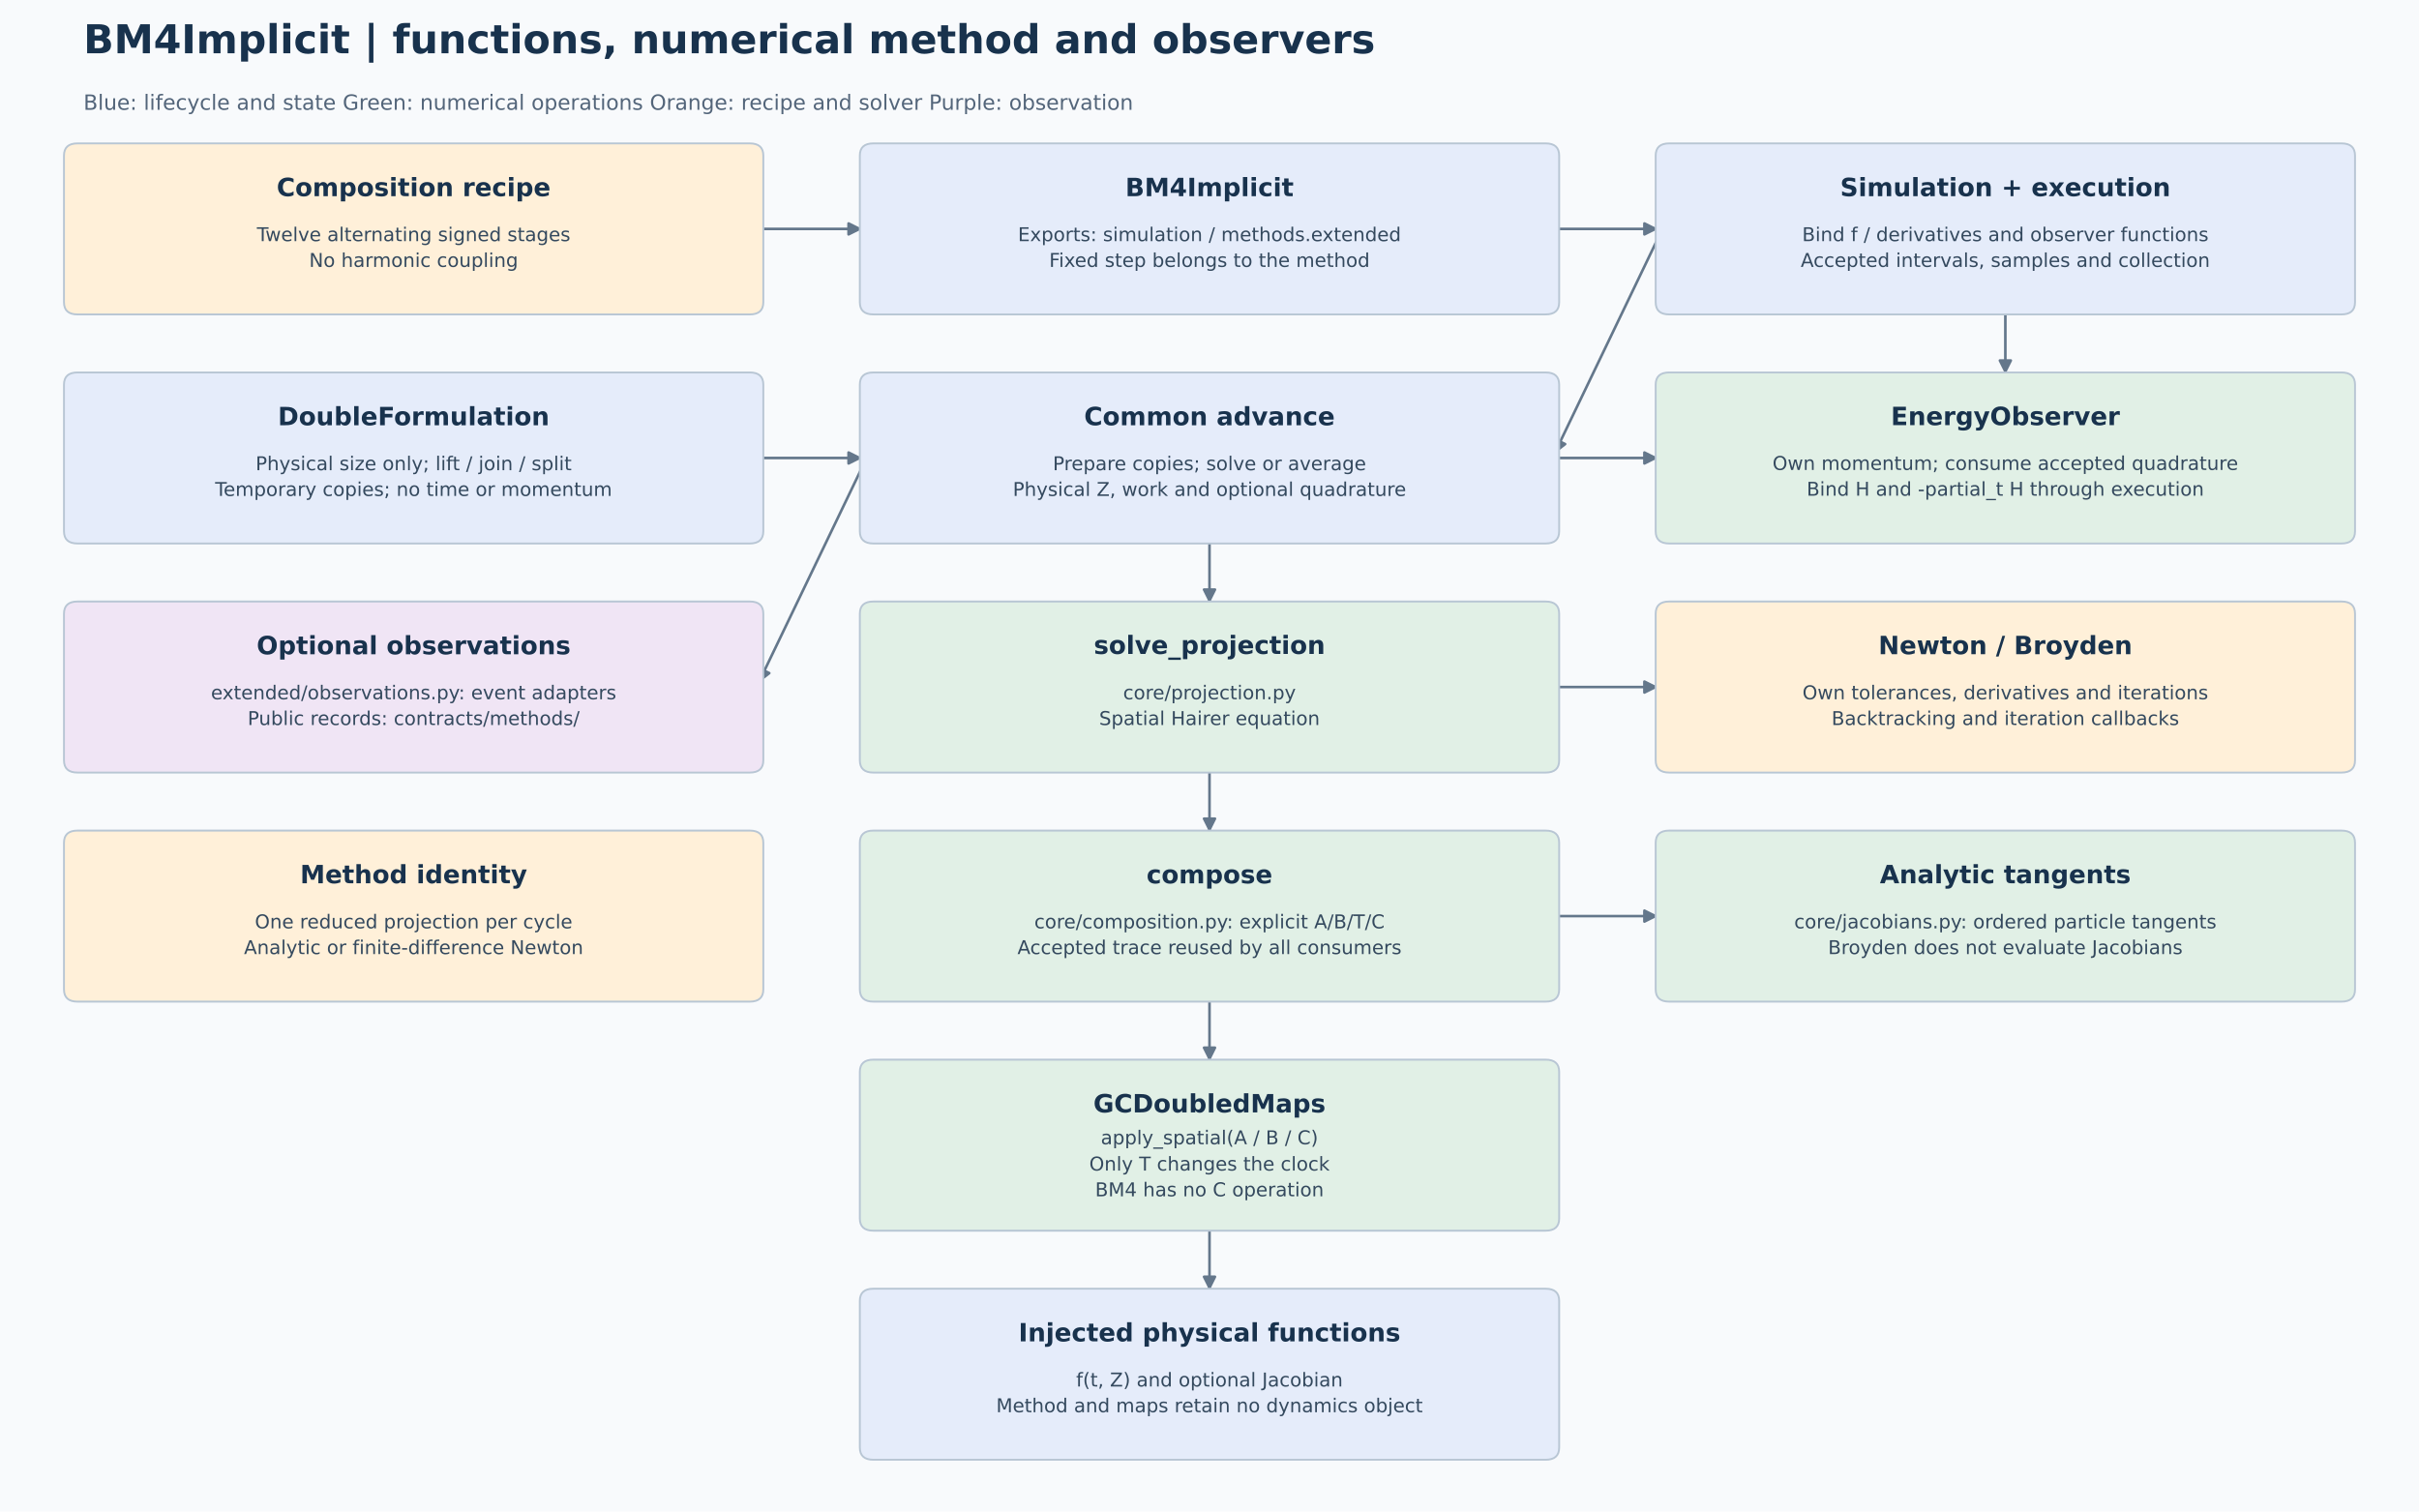
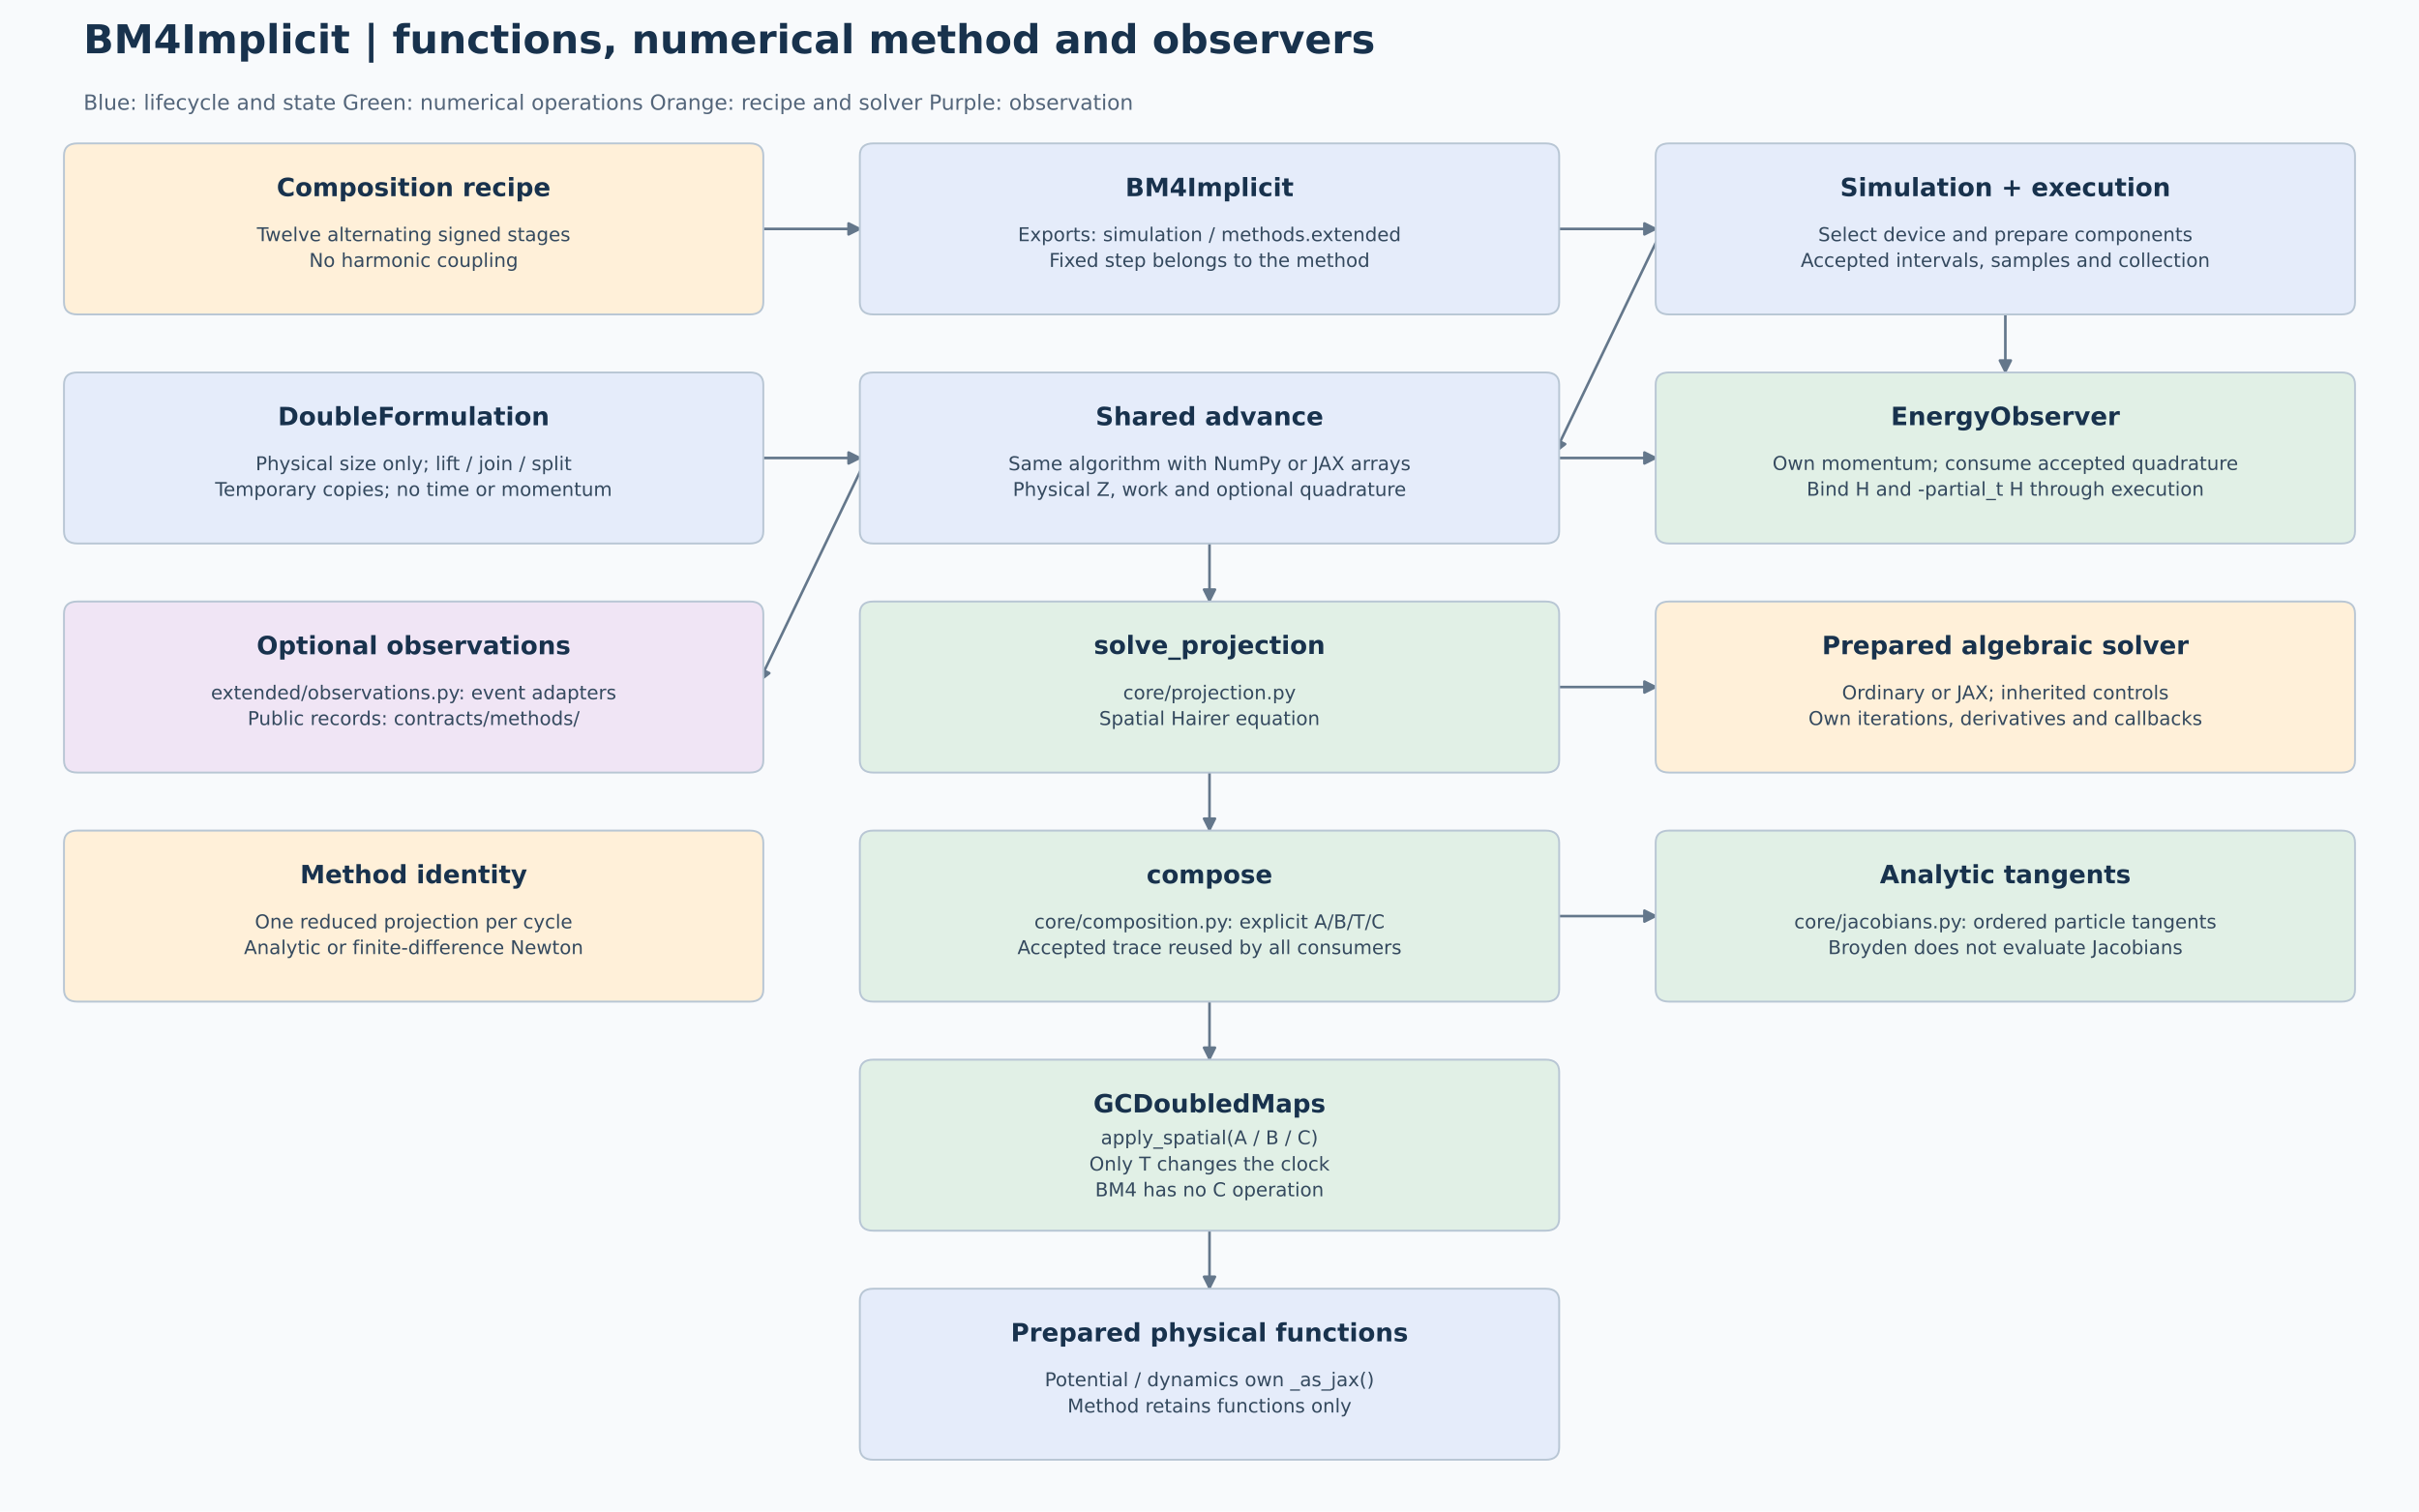
<svg xmlns="http://www.w3.org/2000/svg" width="1152pt" height="720pt" viewBox="0 0 1152 720" version="1.1">
  <defs>
    <style type="text/css">*{stroke-linejoin: round; stroke-linecap: butt}</style>
  </defs>
  <g id="figure_1">
    <g id="patch_1">
      <path d="M 0 720 L 1152 720 L 1152 0 L 0 0 z " style="fill: #f8fafc" />
    </g>
    <g id="axes_1">
      <g id="patch_2">
        <path d="M 362.288 109.039 Q 386.497 109.039 409.309 109.039 " clip-path="url(#pb098db616b)" style="fill: none; stroke: #64778b; stroke-width: 1.25; stroke-linecap: round" />
        <path d="M 404.109 106.439 L 409.309 109.039 L 404.109 111.639 z " clip-path="url(#pb098db616b)" style="fill: #64778b; stroke: #64778b; stroke-width: 1.25; stroke-linecap: round" />
      </g>
      <g id="patch_3">
        <path d="M 741.296 109.039 Q 765.505 109.039 788.317 109.039 " clip-path="url(#pb098db616b)" style="fill: none; stroke: #64778b; stroke-width: 1.25; stroke-linecap: round" />
        <path d="M 783.117 106.439 L 788.317 109.039 L 783.117 111.639 z " clip-path="url(#pb098db616b)" style="fill: #64778b; stroke: #64778b; stroke-width: 1.25; stroke-linecap: round" />
      </g>
      <g id="patch_4">
        <path d="M 790.847 110.841 Q 765.505 163.594 740.768 215.088 " clip-path="url(#pb098db616b)" style="fill: none; stroke: #64778b; stroke-width: 1.25; stroke-linecap: round" />
        <path d="M 745.363 211.527 L 740.768 215.088 L 740.676 209.275 z " clip-path="url(#pb098db616b)" style="fill: #64778b; stroke: #64778b; stroke-width: 1.25; stroke-linecap: round" />
      </g>
      <g id="patch_5">
        <path d="M 362.288 218.153 Q 386.497 218.153 409.309 218.153 " clip-path="url(#pb098db616b)" style="fill: none; stroke: #64778b; stroke-width: 1.25; stroke-linecap: round" />
        <path d="M 404.109 215.553 L 409.309 218.153 L 404.109 220.753 z " clip-path="url(#pb098db616b)" style="fill: #64778b; stroke: #64778b; stroke-width: 1.25; stroke-linecap: round" />
      </g>
      <g id="patch_6">
        <path d="M 576 257.976 Q 576 272.707 576 286.041 " clip-path="url(#pb098db616b)" style="fill: none; stroke: #64778b; stroke-width: 1.25; stroke-linecap: round" />
        <path d="M 578.6 280.841 L 576 286.041 L 573.4 280.841 z " clip-path="url(#pb098db616b)" style="fill: #64778b; stroke: #64778b; stroke-width: 1.25; stroke-linecap: round" />
      </g>
      <g id="patch_7">
        <path d="M 955.008 148.863 Q 955.008 163.594 955.008 176.928 " clip-path="url(#pb098db616b)" style="fill: none; stroke: #64778b; stroke-width: 1.25; stroke-linecap: round" />
        <path d="M 957.608 171.728 L 955.008 176.928 L 952.408 171.728 z " clip-path="url(#pb098db616b)" style="fill: #64778b; stroke: #64778b; stroke-width: 1.25; stroke-linecap: round" />
      </g>
      <g id="patch_8">
        <path d="M 741.296 218.153 Q 765.505 218.153 788.317 218.153 " clip-path="url(#pb098db616b)" style="fill: none; stroke: #64778b; stroke-width: 1.25; stroke-linecap: round" />
        <path d="M 783.117 215.553 L 788.317 218.153 L 783.117 220.753 z " clip-path="url(#pb098db616b)" style="fill: #64778b; stroke: #64778b; stroke-width: 1.25; stroke-linecap: round" />
      </g>
      <g id="patch_9">
        <path d="M 411.839 219.954 Q 386.497 272.708 361.76 324.202 " clip-path="url(#pb098db616b)" style="fill: none; stroke: #64778b; stroke-width: 1.25; stroke-linecap: round" />
        <path d="M 366.355 320.64 L 361.76 324.202 L 361.668 318.389 z " clip-path="url(#pb098db616b)" style="fill: #64778b; stroke: #64778b; stroke-width: 1.25; stroke-linecap: round" />
      </g>
      <g id="patch_10">
        <path d="M 576 367.089 Q 576 381.821 576 395.155 " clip-path="url(#pb098db616b)" style="fill: none; stroke: #64778b; stroke-width: 1.25; stroke-linecap: round" />
        <path d="M 578.6 389.955 L 576 395.155 L 573.4 389.955 z " clip-path="url(#pb098db616b)" style="fill: #64778b; stroke: #64778b; stroke-width: 1.25; stroke-linecap: round" />
      </g>
      <g id="patch_11">
        <path d="M 741.296 327.266 Q 765.505 327.266 788.317 327.266 " clip-path="url(#pb098db616b)" style="fill: none; stroke: #64778b; stroke-width: 1.25; stroke-linecap: round" />
        <path d="M 783.117 324.666 L 788.317 327.266 L 783.117 329.866 z " clip-path="url(#pb098db616b)" style="fill: #64778b; stroke: #64778b; stroke-width: 1.25; stroke-linecap: round" />
      </g>
      <g id="patch_12">
        <path d="M 741.296 436.379 Q 765.505 436.379 788.317 436.379 " clip-path="url(#pb098db616b)" style="fill: none; stroke: #64778b; stroke-width: 1.25; stroke-linecap: round" />
        <path d="M 783.117 433.779 L 788.317 436.379 L 783.117 438.979 z " clip-path="url(#pb098db616b)" style="fill: #64778b; stroke: #64778b; stroke-width: 1.25; stroke-linecap: round" />
      </g>
      <g id="patch_13">
        <path d="M 576 476.203 Q 576 490.934 576 504.268 " clip-path="url(#pb098db616b)" style="fill: none; stroke: #64778b; stroke-width: 1.25; stroke-linecap: round" />
        <path d="M 578.6 499.068 L 576 504.268 L 573.4 499.068 z " clip-path="url(#pb098db616b)" style="fill: #64778b; stroke: #64778b; stroke-width: 1.25; stroke-linecap: round" />
      </g>
      <g id="patch_14">
        <path d="M 576 585.316 Q 576 600.048 576 613.382 " clip-path="url(#pb098db616b)" style="fill: none; stroke: #64778b; stroke-width: 1.25; stroke-linecap: round" />
        <path d="M 578.6 608.182 L 576 613.382 L 573.4 608.182 z " clip-path="url(#pb098db616b)" style="fill: #64778b; stroke: #64778b; stroke-width: 1.25; stroke-linecap: round" />
      </g>
      <g id="patch_15">
        <path d="M 36.922 149.775 L 357.062 149.775 Q 363.514 149.775 363.514 143.955 L 363.514 74.123 Q 363.514 68.304 357.062 68.304 L 36.922 68.304 Q 30.47 68.304 30.47 74.123 L 30.47 143.955 Q 30.47 149.775 36.922 149.775 z " clip-path="url(#pb098db616b)" style="fill: #fff0d9; stroke: #b8c6d4; stroke-width: 0.9; stroke-linejoin: miter" />
      </g>
      <g id="patch_16">
        <path d="M 415.93 149.775 L 736.07 149.775 Q 742.522 149.775 742.522 143.955 L 742.522 74.123 Q 742.522 68.304 736.07 68.304 L 415.93 68.304 Q 409.478 68.304 409.478 74.123 L 409.478 143.955 Q 409.478 149.775 415.93 149.775 z " clip-path="url(#pb098db616b)" style="fill: #e5ecfa; stroke: #b8c6d4; stroke-width: 0.9; stroke-linejoin: miter" />
      </g>
      <g id="patch_17">
        <path d="M 794.938 149.775 L 1115.078 149.775 Q 1121.53 149.775 1121.53 143.955 L 1121.53 74.123 Q 1121.53 68.304 1115.078 68.304 L 794.938 68.304 Q 788.486 68.304 788.486 74.123 L 788.486 143.955 Q 788.486 149.775 794.938 149.775 z " clip-path="url(#pb098db616b)" style="fill: #e5ecfa; stroke: #b8c6d4; stroke-width: 0.9; stroke-linejoin: miter" />
      </g>
      <g id="patch_18">
        <path d="M 36.922 258.888 L 357.062 258.888 Q 363.514 258.888 363.514 253.069 L 363.514 183.236 Q 363.514 177.417 357.062 177.417 L 36.922 177.417 Q 30.47 177.417 30.47 183.236 L 30.47 253.069 Q 30.47 258.888 36.922 258.888 z " clip-path="url(#pb098db616b)" style="fill: #e5ecfa; stroke: #b8c6d4; stroke-width: 0.9; stroke-linejoin: miter" />
      </g>
      <g id="patch_19">
        <path d="M 415.93 258.888 L 736.07 258.888 Q 742.522 258.888 742.522 253.069 L 742.522 183.236 Q 742.522 177.417 736.07 177.417 L 415.93 177.417 Q 409.478 177.417 409.478 183.236 L 409.478 253.069 Q 409.478 258.888 415.93 258.888 z " clip-path="url(#pb098db616b)" style="fill: #e5ecfa; stroke: #b8c6d4; stroke-width: 0.9; stroke-linejoin: miter" />
      </g>
      <g id="patch_20">
        <path d="M 794.938 258.888 L 1115.078 258.888 Q 1121.53 258.888 1121.53 253.069 L 1121.53 183.236 Q 1121.53 177.417 1115.078 177.417 L 794.938 177.417 Q 788.486 177.417 788.486 183.236 L 788.486 253.069 Q 788.486 258.888 794.938 258.888 z " clip-path="url(#pb098db616b)" style="fill: #e1f0e6; stroke: #b8c6d4; stroke-width: 0.9; stroke-linejoin: miter" />
      </g>
      <g id="patch_21">
        <path d="M 36.922 368.002 L 357.062 368.002 Q 363.514 368.002 363.514 362.182 L 363.514 292.35 Q 363.514 286.53 357.062 286.53 L 36.922 286.53 Q 30.47 286.53 30.47 292.35 L 30.47 362.182 Q 30.47 368.002 36.922 368.002 z " clip-path="url(#pb098db616b)" style="fill: #f0e5f5; stroke: #b8c6d4; stroke-width: 0.9; stroke-linejoin: miter" />
      </g>
      <g id="patch_22">
        <path d="M 415.93 368.002 L 736.07 368.002 Q 742.522 368.002 742.522 362.182 L 742.522 292.35 Q 742.522 286.53 736.07 286.53 L 415.93 286.53 Q 409.478 286.53 409.478 292.35 L 409.478 362.182 Q 409.478 368.002 415.93 368.002 z " clip-path="url(#pb098db616b)" style="fill: #e1f0e6; stroke: #b8c6d4; stroke-width: 0.9; stroke-linejoin: miter" />
      </g>
      <g id="patch_23">
        <path d="M 794.938 368.002 L 1115.078 368.002 Q 1121.53 368.002 1121.53 362.182 L 1121.53 292.35 Q 1121.53 286.53 1115.078 286.53 L 794.938 286.53 Q 788.486 286.53 788.486 292.35 L 788.486 362.182 Q 788.486 368.002 794.938 368.002 z " clip-path="url(#pb098db616b)" style="fill: #fff0d9; stroke: #b8c6d4; stroke-width: 0.9; stroke-linejoin: miter" />
      </g>
      <g id="patch_24">
        <path d="M 36.922 477.115 L 357.062 477.115 Q 363.514 477.115 363.514 471.296 L 363.514 401.463 Q 363.514 395.644 357.062 395.644 L 36.922 395.644 Q 30.47 395.644 30.47 401.463 L 30.47 471.296 Q 30.47 477.115 36.922 477.115 z " clip-path="url(#pb098db616b)" style="fill: #fff0d9; stroke: #b8c6d4; stroke-width: 0.9; stroke-linejoin: miter" />
      </g>
      <g id="patch_25">
        <path d="M 415.93 477.115 L 736.07 477.115 Q 742.522 477.115 742.522 471.296 L 742.522 401.463 Q 742.522 395.644 736.07 395.644 L 415.93 395.644 Q 409.478 395.644 409.478 401.463 L 409.478 471.296 Q 409.478 477.115 415.93 477.115 z " clip-path="url(#pb098db616b)" style="fill: #e1f0e6; stroke: #b8c6d4; stroke-width: 0.9; stroke-linejoin: miter" />
      </g>
      <g id="patch_26">
        <path d="M 794.938 477.115 L 1115.078 477.115 Q 1121.53 477.115 1121.53 471.296 L 1121.53 401.463 Q 1121.53 395.644 1115.078 395.644 L 794.938 395.644 Q 788.486 395.644 788.486 401.463 L 788.486 471.296 Q 788.486 477.115 794.938 477.115 z " clip-path="url(#pb098db616b)" style="fill: #e1f0e6; stroke: #b8c6d4; stroke-width: 0.9; stroke-linejoin: miter" />
      </g>
      <g id="patch_27">
        <path d="M 415.93 586.228 L 736.07 586.228 Q 742.522 586.228 742.522 580.409 L 742.522 510.576 Q 742.522 504.757 736.07 504.757 L 415.93 504.757 Q 409.478 504.757 409.478 510.576 L 409.478 580.409 Q 409.478 586.228 415.93 586.228 z " clip-path="url(#pb098db616b)" style="fill: #e1f0e6; stroke: #b8c6d4; stroke-width: 0.9; stroke-linejoin: miter" />
      </g>
      <g id="patch_28">
        <path d="M 415.93 695.342 L 736.07 695.342 Q 742.522 695.342 742.522 689.522 L 742.522 619.69 Q 742.522 613.871 736.07 613.871 L 415.93 613.871 Q 409.478 613.871 409.478 619.69 L 409.478 689.522 Q 409.478 695.342 415.93 695.342 z " clip-path="url(#pb098db616b)" style="fill: #e5ecfa; stroke: #b8c6d4; stroke-width: 0.9; stroke-linejoin: miter" />
      </g>
      <g id="text_1">
        <text style="font-weight: 700; font-size: 19px; font-family: 'DejaVu Sans', 'Bitstream Vera Sans', 'Computer Modern Sans Serif', 'Lucida Grande', 'Verdana', 'Geneva', 'Lucid', 'Arial', 'Helvetica', 'Avant Garde', sans-serif; text-anchor: start; fill: #18324d" x="39.744" y="25.386" transform="rotate(-0 39.744 25.38557)">BM4Implicit | functions, numerical method and observers</text>
      </g>
      <g id="text_2">
        <text style="font-size: 10px; font-family: 'DejaVu Sans', 'Bitstream Vera Sans', 'Computer Modern Sans Serif', 'Lucida Grande', 'Verdana', 'Geneva', 'Lucid', 'Arial', 'Helvetica', 'Avant Garde', sans-serif; text-anchor: start; fill: #53657a" x="39.744" y="52.3" transform="rotate(-0 39.744 52.30021)">Blue: lifecycle and state    Green: numerical operations    Orange: recipe and solver    Purple: observation</text>
      </g>
      <g id="text_3">
        <text style="font-weight: 700; font-size: 12px; font-family: 'DejaVu Sans', 'Bitstream Vera Sans', 'Computer Modern Sans Serif', 'Lucida Grande', 'Verdana', 'Geneva', 'Lucid', 'Arial', 'Helvetica', 'Avant Garde', sans-serif; text-anchor: middle; fill: #18324d" x="196.992" y="93.437" transform="rotate(-0 196.992 93.43744)">Composition recipe</text>
      </g>
      <g id="text_4">
        <text style="font-size: 9.1px; font-family: 'DejaVu Sans', 'Bitstream Vera Sans', 'Computer Modern Sans Serif', 'Lucida Grande', 'Verdana', 'Geneva', 'Lucid', 'Arial', 'Helvetica', 'Avant Garde', sans-serif; fill: #34495e" transform="translate(122.3343 114.8745)">Twelve alternating signed stages</text>
        <text style="font-size: 9.1px; font-family: 'DejaVu Sans', 'Bitstream Vera Sans', 'Computer Modern Sans Serif', 'Lucida Grande', 'Verdana', 'Geneva', 'Lucid', 'Arial', 'Helvetica', 'Avant Garde', sans-serif; fill: #34495e" transform="translate(147.2257 127.1389)">No harmonic coupling</text>
      </g>
      <g id="text_5">
        <text style="font-weight: 700; font-size: 12px; font-family: 'DejaVu Sans', 'Bitstream Vera Sans', 'Computer Modern Sans Serif', 'Lucida Grande', 'Verdana', 'Geneva', 'Lucid', 'Arial', 'Helvetica', 'Avant Garde', sans-serif; text-anchor: middle; fill: #18324d" x="576" y="93.437" transform="rotate(-0 576 93.43744)">BM4Implicit</text>
      </g>
      <g id="text_6">
        <text style="font-size: 9.1px; font-family: 'DejaVu Sans', 'Bitstream Vera Sans', 'Computer Modern Sans Serif', 'Lucida Grande', 'Verdana', 'Geneva', 'Lucid', 'Arial', 'Helvetica', 'Avant Garde', sans-serif; fill: #34495e" transform="translate(484.7689 114.8745)">Exports: simulation / methods.extended</text>
        <text style="font-size: 9.1px; font-family: 'DejaVu Sans', 'Bitstream Vera Sans', 'Computer Modern Sans Serif', 'Lucida Grande', 'Verdana', 'Geneva', 'Lucid', 'Arial', 'Helvetica', 'Avant Garde', sans-serif; fill: #34495e" transform="translate(499.6524 127.1389)">Fixed step belongs to the method</text>
      </g>
      <g id="text_7">
        <text style="font-weight: 700; font-size: 12px; font-family: 'DejaVu Sans', 'Bitstream Vera Sans', 'Computer Modern Sans Serif', 'Lucida Grande', 'Verdana', 'Geneva', 'Lucid', 'Arial', 'Helvetica', 'Avant Garde', sans-serif; text-anchor: middle; fill: #18324d" x="955.008" y="93.437" transform="rotate(-0 955.008 93.43744)">Simulation + execution</text>
      </g>
      <g id="text_8">
-         <text style="font-size: 9.1px; font-family: 'DejaVu Sans', 'Bitstream Vera Sans', 'Computer Modern Sans Serif', 'Lucida Grande', 'Verdana', 'Geneva', 'Lucid', 'Arial', 'Helvetica', 'Avant Garde', sans-serif; fill: #34495e" transform="translate(858.2316 114.8745)">Bind f / derivatives and observer functions</text>
+         <text style="font-size: 9.1px; font-family: 'DejaVu Sans', 'Bitstream Vera Sans', 'Computer Modern Sans Serif', 'Lucida Grande', 'Verdana', 'Geneva', 'Lucid', 'Arial', 'Helvetica', 'Avant Garde', sans-serif; fill: #34495e" transform="translate(865.8671 114.8745)">Select device and prepare components</text>
        <text style="font-size: 9.1px; font-family: 'DejaVu Sans', 'Bitstream Vera Sans', 'Computer Modern Sans Serif', 'Lucida Grande', 'Verdana', 'Geneva', 'Lucid', 'Arial', 'Helvetica', 'Avant Garde', sans-serif; fill: #34495e" transform="translate(857.5598 127.1389)">Accepted intervals, samples and collection</text>
      </g>
      <g id="text_9">
        <text style="font-weight: 700; font-size: 12px; font-family: 'DejaVu Sans', 'Bitstream Vera Sans', 'Computer Modern Sans Serif', 'Lucida Grande', 'Verdana', 'Geneva', 'Lucid', 'Arial', 'Helvetica', 'Avant Garde', sans-serif; text-anchor: middle; fill: #18324d" x="196.992" y="202.551" transform="rotate(-0 196.992 202.5508)">DoubleFormulation</text>
      </g>
      <g id="text_10">
        <text style="font-size: 9.1px; font-family: 'DejaVu Sans', 'Bitstream Vera Sans', 'Computer Modern Sans Serif', 'Lucida Grande', 'Verdana', 'Geneva', 'Lucid', 'Arial', 'Helvetica', 'Avant Garde', sans-serif; fill: #34495e" transform="translate(121.7158 223.9879)">Physical size only; lift / join / split</text>
        <text style="font-size: 9.1px; font-family: 'DejaVu Sans', 'Bitstream Vera Sans', 'Computer Modern Sans Serif', 'Lucida Grande', 'Verdana', 'Geneva', 'Lucid', 'Arial', 'Helvetica', 'Avant Garde', sans-serif; fill: #34495e" transform="translate(102.4565 236.2523)">Temporary copies; no time or momentum</text>
      </g>
      <g id="text_11">
-         <text style="font-weight: 700; font-size: 12px; font-family: 'DejaVu Sans', 'Bitstream Vera Sans', 'Computer Modern Sans Serif', 'Lucida Grande', 'Verdana', 'Geneva', 'Lucid', 'Arial', 'Helvetica', 'Avant Garde', sans-serif; text-anchor: middle; fill: #18324d" x="576" y="202.551" transform="rotate(-0 576 202.5508)">Common advance</text>
+         <text style="font-weight: 700; font-size: 12px; font-family: 'DejaVu Sans', 'Bitstream Vera Sans', 'Computer Modern Sans Serif', 'Lucida Grande', 'Verdana', 'Geneva', 'Lucid', 'Arial', 'Helvetica', 'Avant Garde', sans-serif; text-anchor: middle; fill: #18324d" x="576" y="202.551" transform="rotate(-0 576 202.5508)">Shared advance</text>
      </g>
      <g id="text_12">
-         <text style="font-size: 9.1px; font-family: 'DejaVu Sans', 'Bitstream Vera Sans', 'Computer Modern Sans Serif', 'Lucida Grande', 'Verdana', 'Geneva', 'Lucid', 'Arial', 'Helvetica', 'Avant Garde', sans-serif; fill: #34495e" transform="translate(501.4049 223.9879)">Prepare copies; solve or average</text>
+         <text style="font-size: 9.1px; font-family: 'DejaVu Sans', 'Bitstream Vera Sans', 'Computer Modern Sans Serif', 'Lucida Grande', 'Verdana', 'Geneva', 'Lucid', 'Arial', 'Helvetica', 'Avant Garde', sans-serif; fill: #34495e" transform="translate(480.2005 223.9879)">Same algorithm with NumPy or JAX arrays</text>
        <text style="font-size: 9.1px; font-family: 'DejaVu Sans', 'Bitstream Vera Sans', 'Computer Modern Sans Serif', 'Lucida Grande', 'Verdana', 'Geneva', 'Lucid', 'Arial', 'Helvetica', 'Avant Garde', sans-serif; fill: #34495e" transform="translate(482.3446 236.2523)">Physical Z, work and optional quadrature</text>
      </g>
      <g id="text_13">
        <text style="font-weight: 700; font-size: 12px; font-family: 'DejaVu Sans', 'Bitstream Vera Sans', 'Computer Modern Sans Serif', 'Lucida Grande', 'Verdana', 'Geneva', 'Lucid', 'Arial', 'Helvetica', 'Avant Garde', sans-serif; text-anchor: middle; fill: #18324d" x="955.008" y="202.504" transform="rotate(-0 955.008 202.504)">EnergyObserver</text>
      </g>
      <g id="text_14">
        <text style="font-size: 9.1px; font-family: 'DejaVu Sans', 'Bitstream Vera Sans', 'Computer Modern Sans Serif', 'Lucida Grande', 'Verdana', 'Geneva', 'Lucid', 'Arial', 'Helvetica', 'Avant Garde', sans-serif; fill: #34495e" transform="translate(844.1245 223.8614)">Own momentum; consume accepted quadrature</text>
        <text style="font-size: 9.1px; font-family: 'DejaVu Sans', 'Bitstream Vera Sans', 'Computer Modern Sans Serif', 'Lucida Grande', 'Verdana', 'Geneva', 'Lucid', 'Arial', 'Helvetica', 'Avant Garde', sans-serif; fill: #34495e" transform="translate(860.3758 236.1257)">Bind H and -partial_t H through execution</text>
      </g>
      <g id="text_15">
        <text style="font-weight: 700; font-size: 12px; font-family: 'DejaVu Sans', 'Bitstream Vera Sans', 'Computer Modern Sans Serif', 'Lucida Grande', 'Verdana', 'Geneva', 'Lucid', 'Arial', 'Helvetica', 'Avant Garde', sans-serif; text-anchor: middle; fill: #18324d" x="196.992" y="311.664" transform="rotate(-0 196.992 311.6642)">Optional observations</text>
      </g>
      <g id="text_16">
        <text style="font-size: 9.1px; font-family: 'DejaVu Sans', 'Bitstream Vera Sans', 'Computer Modern Sans Serif', 'Lucida Grande', 'Verdana', 'Geneva', 'Lucid', 'Arial', 'Helvetica', 'Avant Garde', sans-serif; fill: #34495e" transform="translate(100.4623 333.1013)">extended/observations.py: event adapters</text>
        <text style="font-size: 9.1px; font-family: 'DejaVu Sans', 'Bitstream Vera Sans', 'Computer Modern Sans Serif', 'Lucida Grande', 'Verdana', 'Geneva', 'Lucid', 'Arial', 'Helvetica', 'Avant Garde', sans-serif; fill: #34495e" transform="translate(117.923 345.3657)">Public records: contracts/methods/</text>
      </g>
      <g id="text_17">
        <text style="font-weight: 700; font-size: 12px; font-family: 'DejaVu Sans', 'Bitstream Vera Sans', 'Computer Modern Sans Serif', 'Lucida Grande', 'Verdana', 'Geneva', 'Lucid', 'Arial', 'Helvetica', 'Avant Garde', sans-serif; text-anchor: middle; fill: #18324d" x="576" y="311.497" transform="rotate(-0 576 311.4974)">solve_projection</text>
      </g>
      <g id="text_18">
        <text style="font-size: 9.1px; font-family: 'DejaVu Sans', 'Bitstream Vera Sans', 'Computer Modern Sans Serif', 'Lucida Grande', 'Verdana', 'Geneva', 'Lucid', 'Arial', 'Helvetica', 'Avant Garde', sans-serif; fill: #34495e" transform="translate(534.8644 333.1013)">core/projection.py</text>
        <text style="font-size: 9.1px; font-family: 'DejaVu Sans', 'Bitstream Vera Sans', 'Computer Modern Sans Serif', 'Lucida Grande', 'Verdana', 'Geneva', 'Lucid', 'Arial', 'Helvetica', 'Avant Garde', sans-serif; fill: #34495e" transform="translate(523.4546 345.3657)">Spatial Hairer equation</text>
      </g>
      <g id="text_19">
-         <text style="font-weight: 700; font-size: 12px; font-family: 'DejaVu Sans', 'Bitstream Vera Sans', 'Computer Modern Sans Serif', 'Lucida Grande', 'Verdana', 'Geneva', 'Lucid', 'Arial', 'Helvetica', 'Avant Garde', sans-serif; text-anchor: middle; fill: #18324d" x="955.008" y="311.617" transform="rotate(-0 955.008 311.6174)">Newton / Broyden</text>
+         <text style="font-weight: 700; font-size: 12px; font-family: 'DejaVu Sans', 'Bitstream Vera Sans', 'Computer Modern Sans Serif', 'Lucida Grande', 'Verdana', 'Geneva', 'Lucid', 'Arial', 'Helvetica', 'Avant Garde', sans-serif; text-anchor: middle; fill: #18324d" x="955.008" y="311.617" transform="rotate(-0 955.008 311.6174)">Prepared algebraic solver</text>
      </g>
      <g id="text_20">
-         <text style="font-size: 9.1px; font-family: 'DejaVu Sans', 'Bitstream Vera Sans', 'Computer Modern Sans Serif', 'Lucida Grande', 'Verdana', 'Geneva', 'Lucid', 'Arial', 'Helvetica', 'Avant Garde', sans-serif; fill: #34495e" transform="translate(858.3788 333.1013)">Own tolerances, derivatives and iterations</text>
-         <text style="font-size: 9.1px; font-family: 'DejaVu Sans', 'Bitstream Vera Sans', 'Computer Modern Sans Serif', 'Lucida Grande', 'Verdana', 'Geneva', 'Lucid', 'Arial', 'Helvetica', 'Avant Garde', sans-serif; fill: #34495e" transform="translate(872.2243 345.3657)">Backtracking and iteration callbacks</text>
+         <text style="font-size: 9.1px; font-family: 'DejaVu Sans', 'Bitstream Vera Sans', 'Computer Modern Sans Serif', 'Lucida Grande', 'Verdana', 'Geneva', 'Lucid', 'Arial', 'Helvetica', 'Avant Garde', sans-serif; fill: #34495e" transform="translate(877.2073 333.1013)">Ordinary or JAX; inherited controls</text>
+         <text style="font-size: 9.1px; font-family: 'DejaVu Sans', 'Bitstream Vera Sans', 'Computer Modern Sans Serif', 'Lucida Grande', 'Verdana', 'Geneva', 'Lucid', 'Arial', 'Helvetica', 'Avant Garde', sans-serif; fill: #34495e" transform="translate(861.2225 345.3657)">Own iterations, derivatives and callbacks</text>
      </g>
      <g id="text_21">
        <text style="font-weight: 700; font-size: 12px; font-family: 'DejaVu Sans', 'Bitstream Vera Sans', 'Computer Modern Sans Serif', 'Lucida Grande', 'Verdana', 'Geneva', 'Lucid', 'Arial', 'Helvetica', 'Avant Garde', sans-serif; text-anchor: middle; fill: #18324d" x="196.992" y="420.731" transform="rotate(-0 196.992 420.7308)">Method identity</text>
      </g>
      <g id="text_22">
        <text style="font-size: 9.1px; font-family: 'DejaVu Sans', 'Bitstream Vera Sans', 'Computer Modern Sans Serif', 'Lucida Grande', 'Verdana', 'Geneva', 'Lucid', 'Arial', 'Helvetica', 'Avant Garde', sans-serif; fill: #34495e" transform="translate(121.3724 442.2147)">One reduced projection per cycle</text>
        <text style="font-size: 9.1px; font-family: 'DejaVu Sans', 'Bitstream Vera Sans', 'Computer Modern Sans Serif', 'Lucida Grande', 'Verdana', 'Geneva', 'Lucid', 'Arial', 'Helvetica', 'Avant Garde', sans-serif; fill: #34495e" transform="translate(116.1854 454.4791)">Analytic or finite-difference Newton</text>
      </g>
      <g id="text_23">
        <text style="font-weight: 700; font-size: 12px; font-family: 'DejaVu Sans', 'Bitstream Vera Sans', 'Computer Modern Sans Serif', 'Lucida Grande', 'Verdana', 'Geneva', 'Lucid', 'Arial', 'Helvetica', 'Avant Garde', sans-serif; text-anchor: middle; fill: #18324d" x="576" y="420.778" transform="rotate(-0 576 420.7776)">compose</text>
      </g>
      <g id="text_24">
        <text style="font-size: 9.1px; font-family: 'DejaVu Sans', 'Bitstream Vera Sans', 'Computer Modern Sans Serif', 'Lucida Grande', 'Verdana', 'Geneva', 'Lucid', 'Arial', 'Helvetica', 'Avant Garde', sans-serif; fill: #34495e" transform="translate(492.5829 442.2147)">core/composition.py: explicit A/B/T/C</text>
        <text style="font-size: 9.1px; font-family: 'DejaVu Sans', 'Bitstream Vera Sans', 'Computer Modern Sans Serif', 'Lucida Grande', 'Verdana', 'Geneva', 'Lucid', 'Arial', 'Helvetica', 'Avant Garde', sans-serif; fill: #34495e" transform="translate(484.5258 454.4791)">Accepted trace reused by all consumers</text>
      </g>
      <g id="text_25">
        <text style="font-weight: 700; font-size: 12px; font-family: 'DejaVu Sans', 'Bitstream Vera Sans', 'Computer Modern Sans Serif', 'Lucida Grande', 'Verdana', 'Geneva', 'Lucid', 'Arial', 'Helvetica', 'Avant Garde', sans-serif; text-anchor: middle; fill: #18324d" x="955.008" y="420.731" transform="rotate(-0 955.008 420.7308)">Analytic tangents</text>
      </g>
      <g id="text_26">
        <text style="font-size: 9.1px; font-family: 'DejaVu Sans', 'Bitstream Vera Sans', 'Computer Modern Sans Serif', 'Lucida Grande', 'Verdana', 'Geneva', 'Lucid', 'Arial', 'Helvetica', 'Avant Garde', sans-serif; fill: #34495e" transform="translate(854.4587 442.2147)">core/jacobians.py: ordered particle tangents</text>
        <text style="font-size: 9.1px; font-family: 'DejaVu Sans', 'Bitstream Vera Sans', 'Computer Modern Sans Serif', 'Lucida Grande', 'Verdana', 'Geneva', 'Lucid', 'Arial', 'Helvetica', 'Avant Garde', sans-serif; fill: #34495e" transform="translate(870.5799 454.4791)">Broyden does not evaluate Jacobians</text>
      </g>
      <g id="text_27">
        <text style="font-weight: 700; font-size: 12px; font-family: 'DejaVu Sans', 'Bitstream Vera Sans', 'Computer Modern Sans Serif', 'Lucida Grande', 'Verdana', 'Geneva', 'Lucid', 'Arial', 'Helvetica', 'Avant Garde', sans-serif; text-anchor: middle; fill: #18324d" x="576" y="529.891" transform="rotate(-0 576 529.891)">GCDoubledMaps</text>
      </g>
      <g id="text_28">
        <text style="font-size: 9.1px; font-family: 'DejaVu Sans', 'Bitstream Vera Sans', 'Computer Modern Sans Serif', 'Lucida Grande', 'Verdana', 'Geneva', 'Lucid', 'Arial', 'Helvetica', 'Avant Garde', sans-serif; fill: #34495e" transform="translate(524.2437 545.0694)">apply_spatial(A / B / C)</text>
        <text style="font-size: 9.1px; font-family: 'DejaVu Sans', 'Bitstream Vera Sans', 'Computer Modern Sans Serif', 'Lucida Grande', 'Verdana', 'Geneva', 'Lucid', 'Arial', 'Helvetica', 'Avant Garde', sans-serif; fill: #34495e" transform="translate(518.7454 557.5869)">Only T changes the clock</text>
        <text style="font-size: 9.1px; font-family: 'DejaVu Sans', 'Bitstream Vera Sans', 'Computer Modern Sans Serif', 'Lucida Grande', 'Verdana', 'Geneva', 'Lucid', 'Arial', 'Helvetica', 'Avant Garde', sans-serif; fill: #34495e" transform="translate(521.5401 569.8512)">BM4 has no C operation</text>
      </g>
      <g id="text_29">
-         <text style="font-weight: 700; font-size: 12px; font-family: 'DejaVu Sans', 'Bitstream Vera Sans', 'Computer Modern Sans Serif', 'Lucida Grande', 'Verdana', 'Geneva', 'Lucid', 'Arial', 'Helvetica', 'Avant Garde', sans-serif; text-anchor: middle; fill: #18324d" x="576" y="638.958" transform="rotate(-0 576 638.9576)">Injected physical functions</text>
+         <text style="font-weight: 700; font-size: 12px; font-family: 'DejaVu Sans', 'Bitstream Vera Sans', 'Computer Modern Sans Serif', 'Lucida Grande', 'Verdana', 'Geneva', 'Lucid', 'Arial', 'Helvetica', 'Avant Garde', sans-serif; text-anchor: middle; fill: #18324d" x="576" y="638.958" transform="rotate(-0 576 638.9576)">Prepared physical functions</text>
      </g>
      <g id="text_30">
-         <text style="font-size: 9.1px; font-family: 'DejaVu Sans', 'Bitstream Vera Sans', 'Computer Modern Sans Serif', 'Lucida Grande', 'Verdana', 'Geneva', 'Lucid', 'Arial', 'Helvetica', 'Avant Garde', sans-serif; fill: #34495e" transform="translate(512.4756 660.4415)">f(t, Z) and optional Jacobian</text>
-         <text style="font-size: 9.1px; font-family: 'DejaVu Sans', 'Bitstream Vera Sans', 'Computer Modern Sans Serif', 'Lucida Grande', 'Verdana', 'Geneva', 'Lucid', 'Arial', 'Helvetica', 'Avant Garde', sans-serif; fill: #34495e" transform="translate(474.4205 672.7059)">Method and maps retain no dynamics object</text>
+         <text style="font-size: 9.1px; font-family: 'DejaVu Sans', 'Bitstream Vera Sans', 'Computer Modern Sans Serif', 'Lucida Grande', 'Verdana', 'Geneva', 'Lucid', 'Arial', 'Helvetica', 'Avant Garde', sans-serif; fill: #34495e" transform="translate(497.5388 660.315)">Potential / dynamics own _as_jax()</text>
+         <text style="font-size: 9.1px; font-family: 'DejaVu Sans', 'Bitstream Vera Sans', 'Computer Modern Sans Serif', 'Lucida Grande', 'Verdana', 'Geneva', 'Lucid', 'Arial', 'Helvetica', 'Avant Garde', sans-serif; fill: #34495e" transform="translate(508.3579 672.8324)">Method retains functions only</text>
      </g>
    </g>
  </g>
  <defs>
    <clipPath id="pb098db616b">
      <rect x="11.52" y="7.2" width="1128.96" height="705.6" />
    </clipPath>
  </defs>
</svg>
